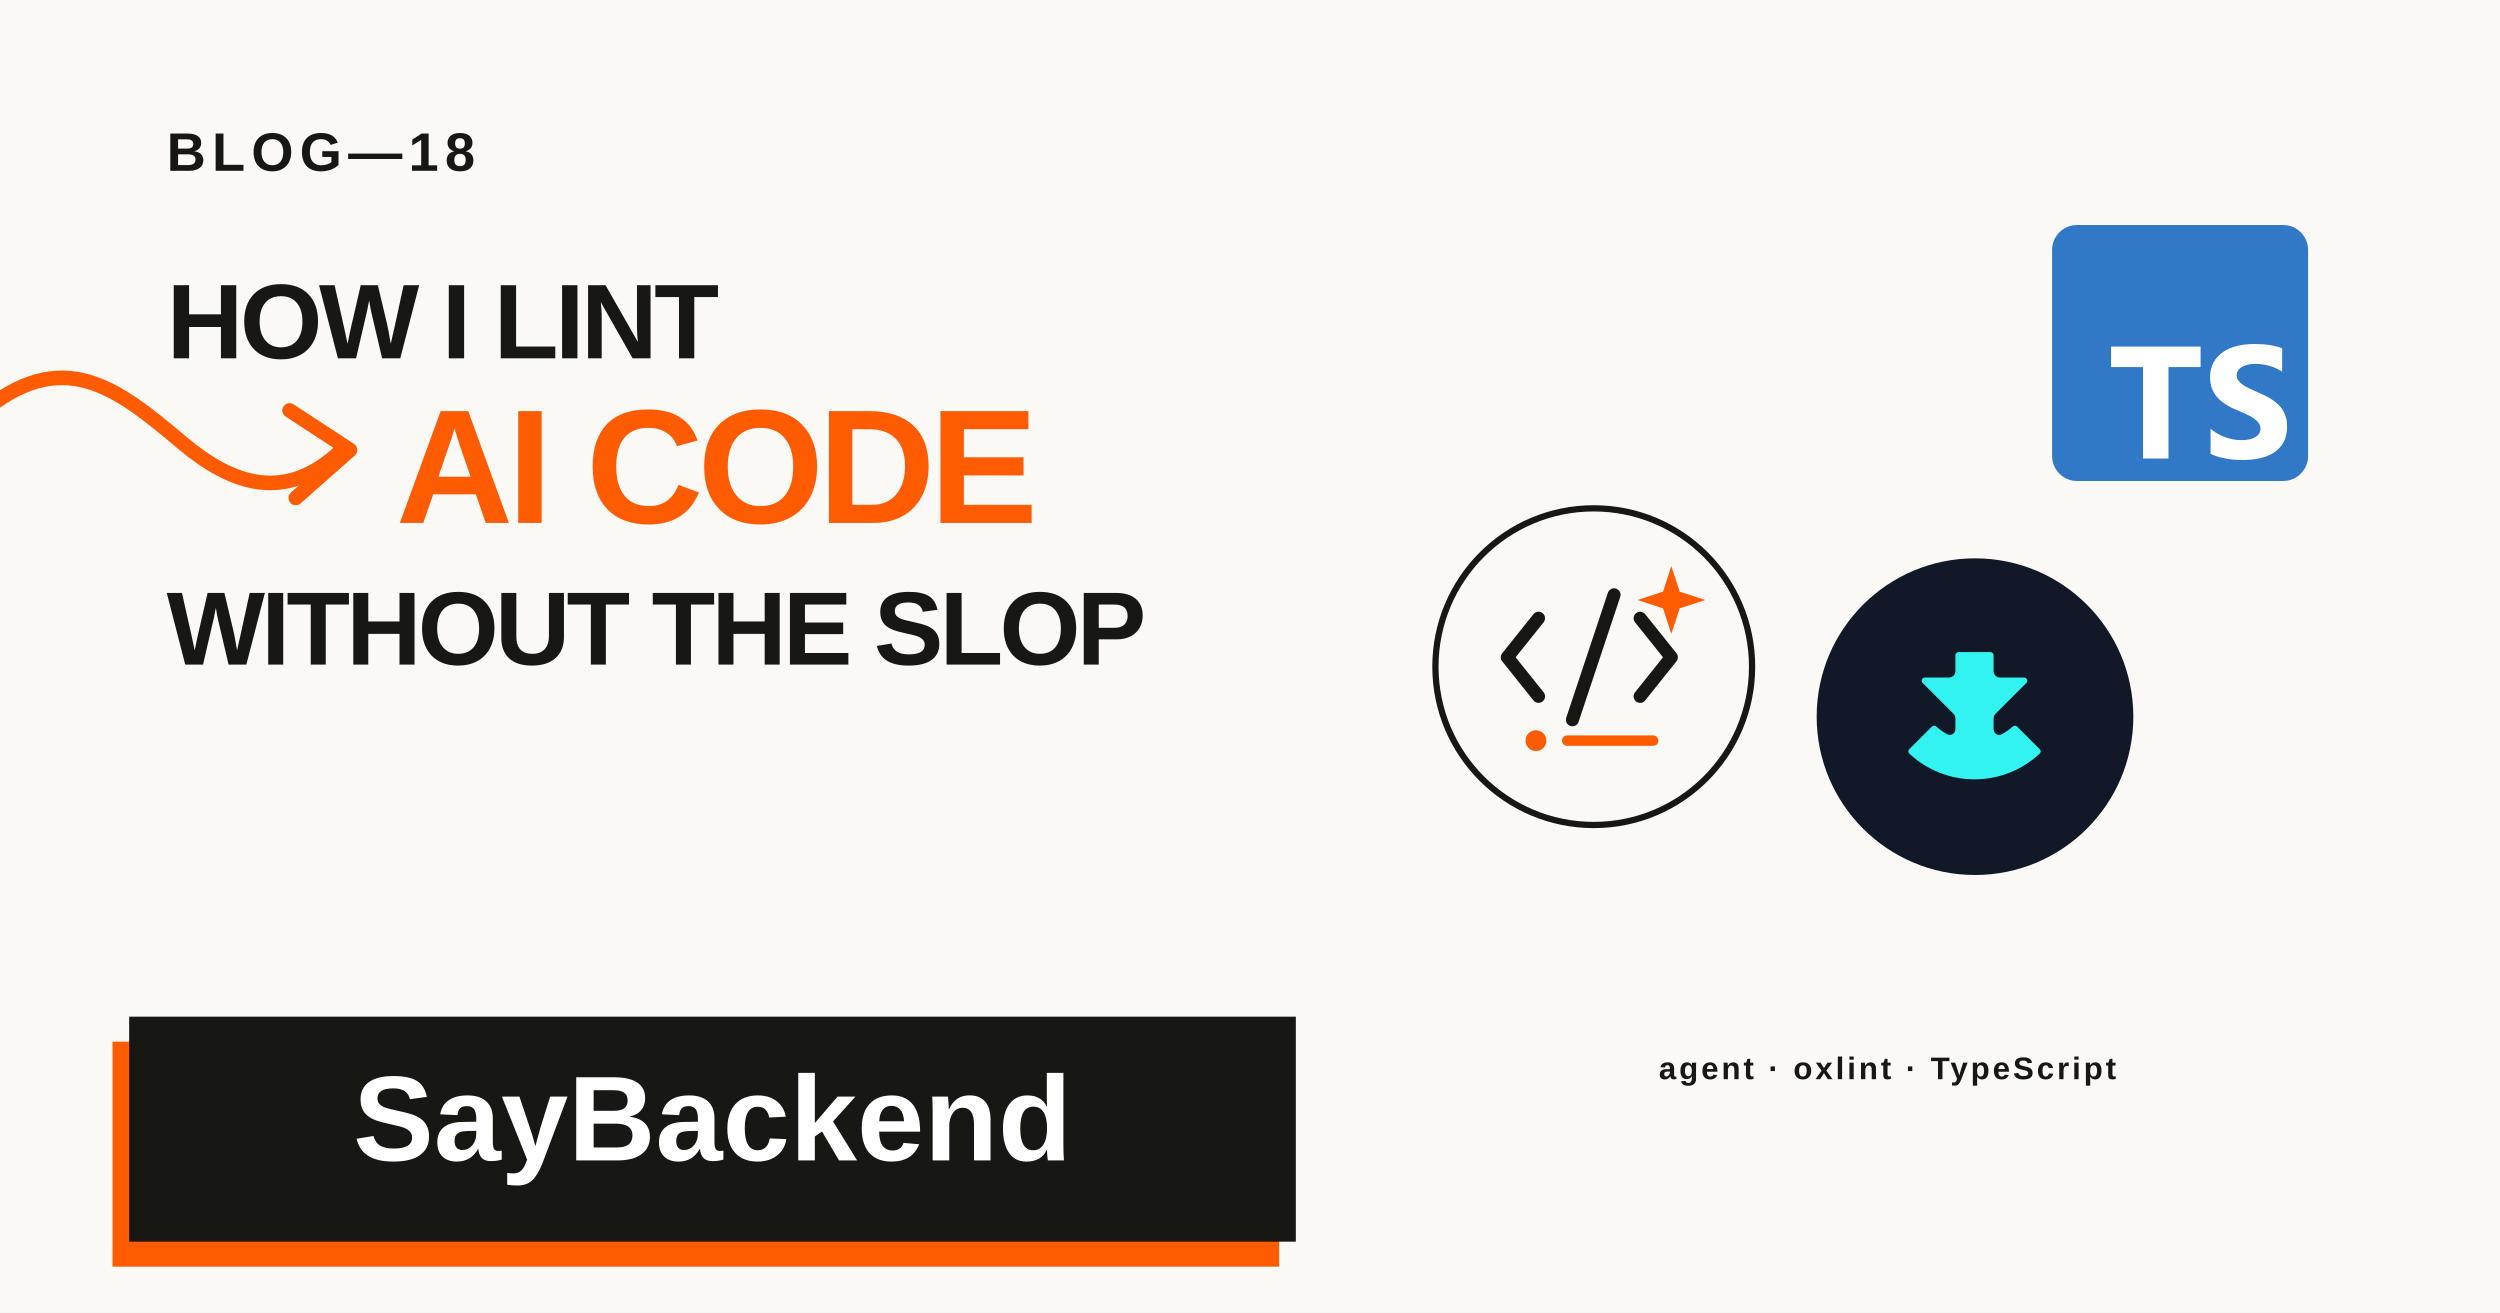
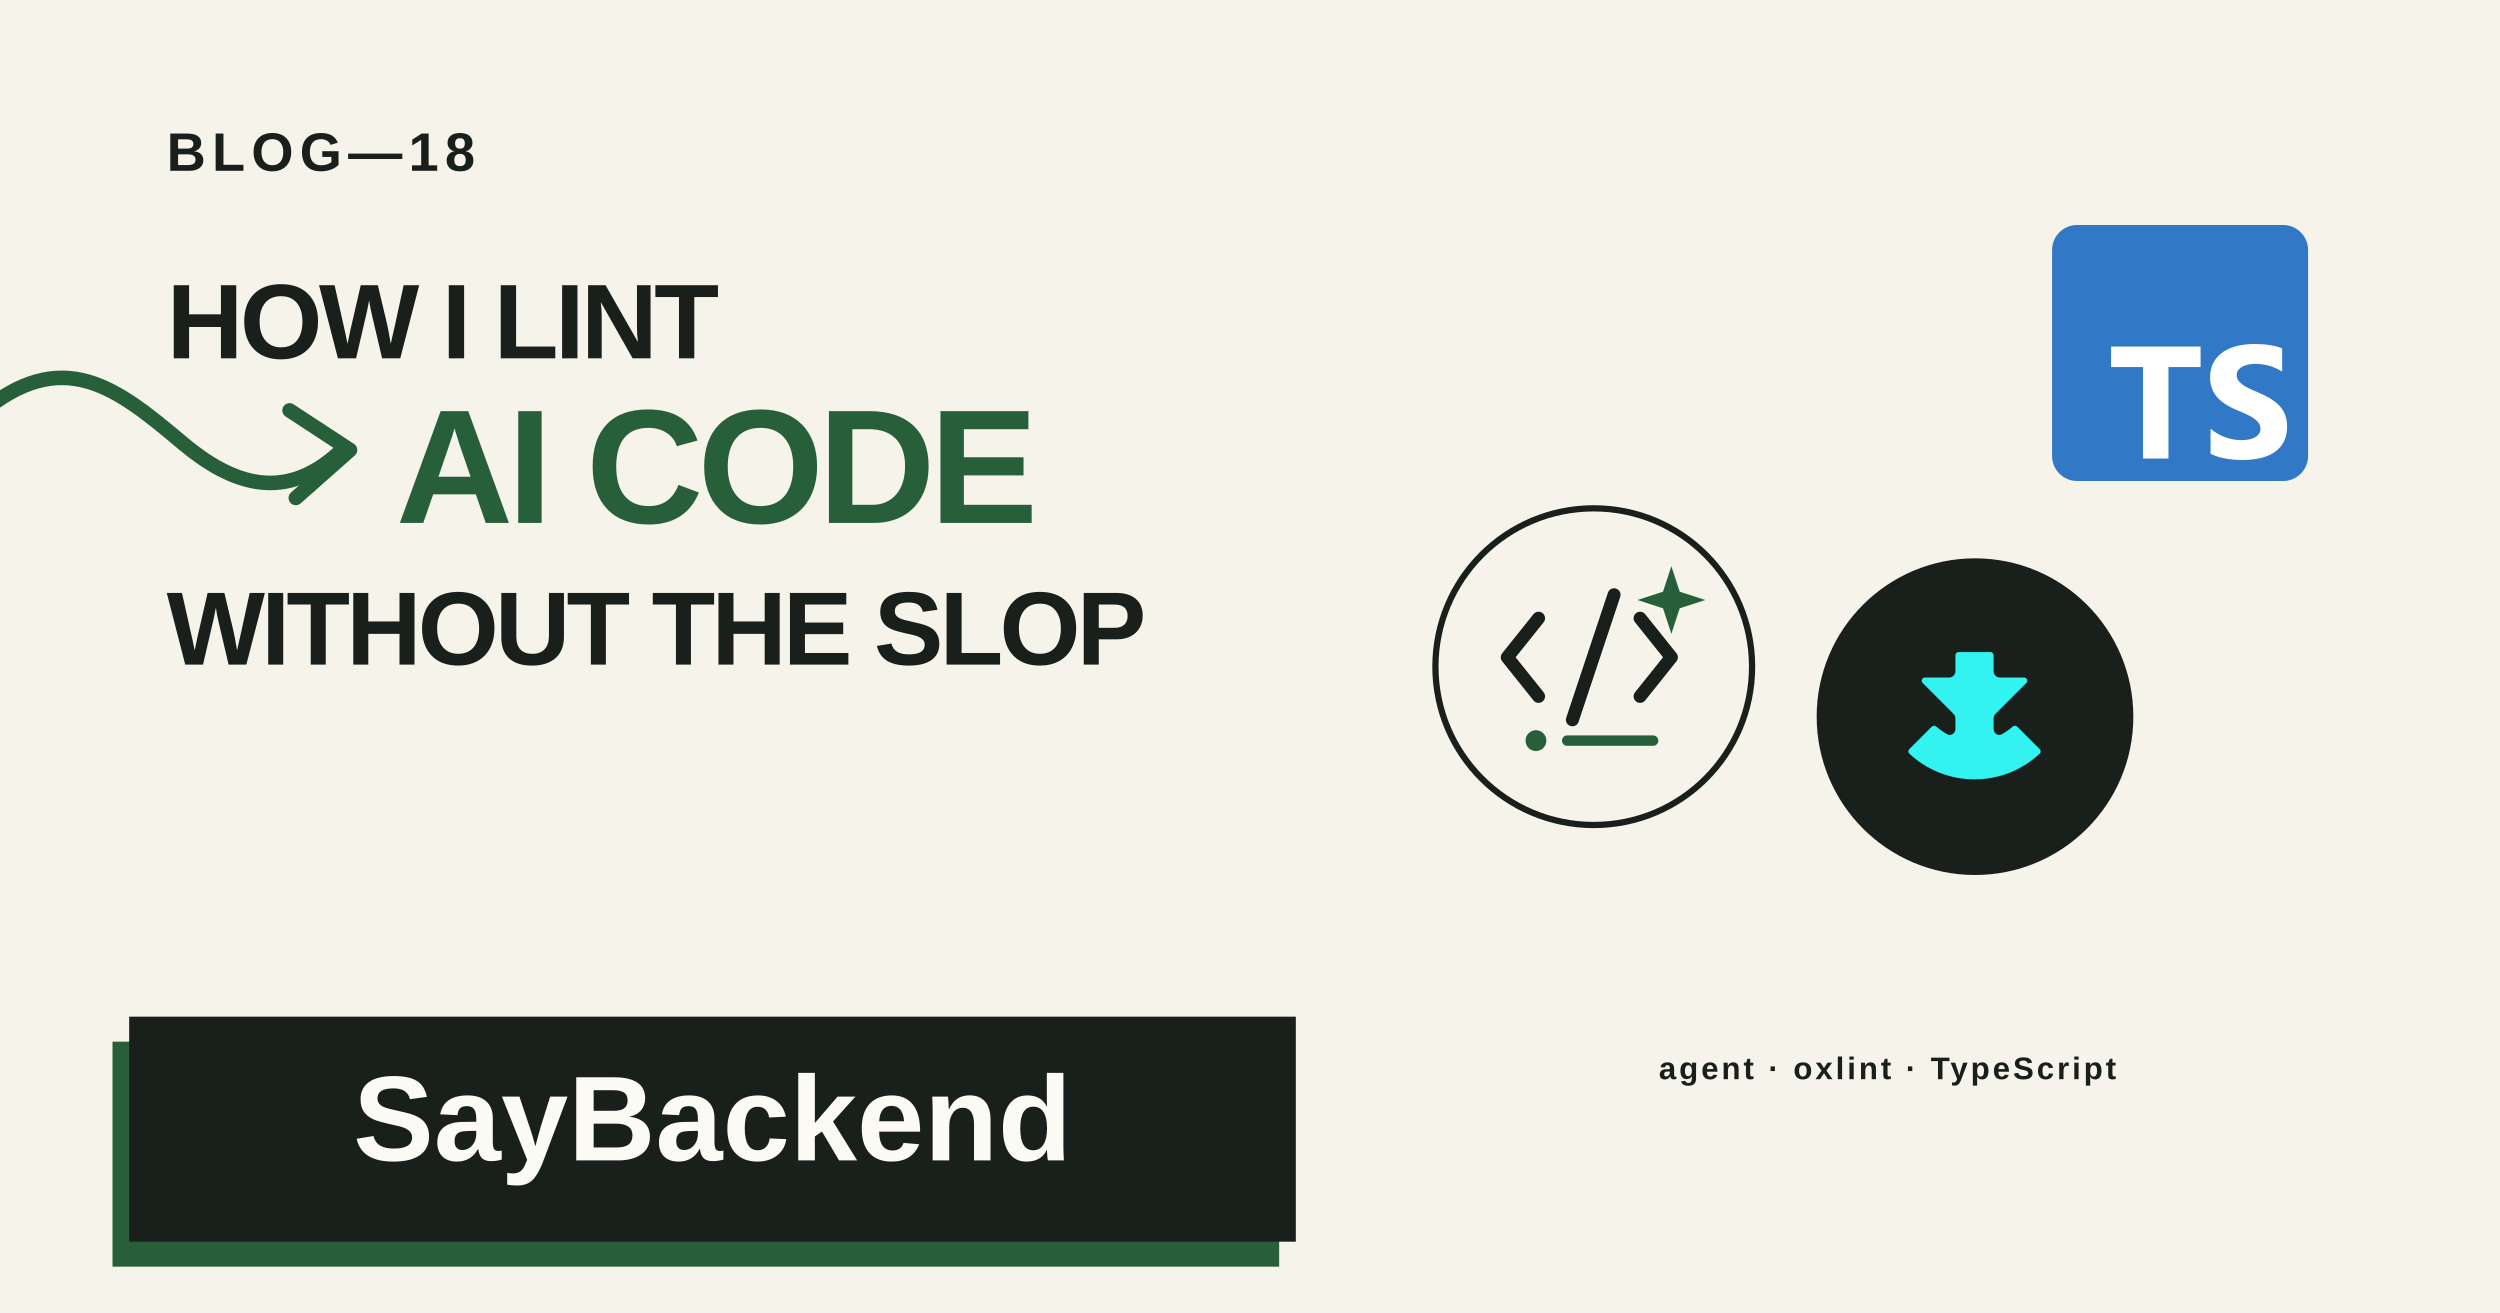
<svg xmlns="http://www.w3.org/2000/svg" width="1200" height="630" fill="none" role="img" aria-labelledby="title desc" viewBox="0 0 1200 630">
-   <rect width="1200" height="630" fill="#FAF9F6" />
+   <rect width="1200" height="630" fill="#F6F3EA" />
  <g font-family="Arial, Helvetica, sans-serif">
-     <text x="80" y="82" fill="#171714" font-size="26" font-weight="800" letter-spacing="3">BLOG—18</text>
-     <text x="80" y="172" fill="#171714" font-size="51" font-weight="900" letter-spacing="-1.7">HOW I LINT</text>
-     <text x="190" y="251" fill="#FF5B00" font-size="78" font-weight="900" letter-spacing="-2.8">AI CODE</text>
-     <text x="80" y="319" fill="#171714" font-size="50" font-weight="900" letter-spacing="-1.8">WITHOUT THE SLOP</text>
-     <path stroke="#FF5B00" stroke-linecap="round" stroke-linejoin="round" stroke-width="7" d="M-10 199c40-34 66-13 98 14 24 20 49 28 75 4" />
-     <path stroke="#FF5B00" stroke-linecap="round" stroke-linejoin="round" stroke-width="7" d="m139 197 29 19-26 23" />
+     <text x="80" y="82" fill="#19201B" font-size="26" font-weight="800" letter-spacing="3">BLOG—18</text>
+     <text x="80" y="172" fill="#19201B" font-size="51" font-weight="900" letter-spacing="-1.7">HOW I LINT</text>
+     <text x="190" y="251" fill="#285F3B" font-size="78" font-weight="900" letter-spacing="-2.8">AI CODE</text>
+     <text x="80" y="319" fill="#19201B" font-size="50" font-weight="900" letter-spacing="-1.8">WITHOUT THE SLOP</text>
+     <path stroke="#285F3B" stroke-linecap="round" stroke-linejoin="round" stroke-width="7" d="M-10 199c40-34 66-13 98 14 24 20 49 28 75 4" />
+     <path stroke="#285F3B" stroke-linecap="round" stroke-linejoin="round" stroke-width="7" d="m139 197 29 19-26 23" />
    <g transform="translate(716 268) scale(1.25)">
-       <path stroke="#171714" stroke-linecap="round" stroke-linejoin="round" stroke-width="5" d="m18 23-12 15 12 15M57 23l12 15-12 15M47 14 31 62" />
-       <path fill="#FF5B00" d="m69 3 3.2 9.8L82 16l-9.8 3.2L69 29l-3.2-9.8L56 16l9.8-3.2L69 3Z" />
-       <circle cx="17" cy="70" r="4" fill="#FF5B00" />
-       <path stroke="#FF5B00" stroke-linecap="round" stroke-width="4" d="M29 70h33" />
+       <path stroke="#19201B" stroke-linecap="round" stroke-linejoin="round" stroke-width="5" d="m18 23-12 15 12 15M57 23l12 15-12 15M47 14 31 62" />
+       <path fill="#285F3B" d="m69 3 3.2 9.8L82 16l-9.8 3.2L69 29l-3.2-9.8L56 16l9.8-3.2L69 3Z" />
+       <circle cx="17" cy="70" r="4" fill="#285F3B" />
+       <path stroke="#285F3B" stroke-linecap="round" stroke-width="4" d="M29 70h33" />
    </g>
-     <circle cx="765" cy="320" r="76" stroke="#171714" stroke-width="3" />
-     <circle cx="948" cy="344" r="76" fill="#111827" />
+     <circle cx="765" cy="320" r="76" stroke="#19201B" stroke-width="3" />
+     <circle cx="948" cy="344" r="76" fill="#19201B" />
    <g transform="translate(916 313) scale(1.35)">
      <path fill="#32F3EF" d="M30.316 6.789c0 1.249 1.013 2.262 2.262 2.262h8.583c1.008 0 1.512 1.219.799 1.93L30.978 21.963a2.262 2.262 0 0 0-.664 1.6v3.755c0 1.562 1.549 2.645 2.919 1.9a22.7 22.7 0 0 0 3.869-2.727c.465-.416 1.18-.42 1.622.024l7.999 7.998c.441.442.443 1.159-.013 1.585a33.88 33.88 0 0 1-23.184 9.153A33.88 33.88 0 0 1 .343 36.098c-.456-.426-.454-1.143-.013-1.585l7.999-7.998c.441-.442 1.157-.44 1.622-.024a22.7 22.7 0 0 0 3.869 2.727c1.372.745 2.919-.338 2.919-1.9v-3.755c0-.601-.239-1.176-.664-1.6L5.093 10.981c-.713-.713-.209-1.93.8-1.93h8.582a2.262 2.262 0 0 0 2.262-2.262V1.132C16.737.507 17.243 0 17.868 0h11.311c.625 0 1.131.507 1.131 1.132v5.657h.006Z" />
    </g>
    <g transform="translate(985 108) scale(.24)">
      <rect width="512" height="512" fill="#3178C6" rx="50" />
      <path fill="#FFF" fill-rule="evenodd" d="M316.939 407.424v50.061c8.138 4.172 17.763 7.3 28.875 9.386S368.637 470 380.949 470c11.999 0 23.397-1.147 34.196-3.442 10.799-2.294 20.268-6.075 28.406-11.342 8.138-5.266 14.581-12.15 19.328-20.65S470 415.559 470 403.044c0-9.074-1.356-17.026-4.069-23.857s-6.625-12.906-11.738-18.225c-5.112-5.319-11.242-10.091-18.389-14.315s-15.207-8.213-24.18-11.967c-6.573-2.712-12.468-5.345-17.685-7.9-5.217-2.556-9.651-5.163-13.303-7.822-3.652-2.66-6.469-5.476-8.451-8.448-1.982-2.973-2.974-6.336-2.974-10.091 0-3.441.887-6.544 2.661-9.308s4.278-5.136 7.512-7.118c3.235-1.981 7.199-3.52 11.894-4.615 4.696-1.095 9.912-1.642 15.651-1.642 4.173 0 8.581.313 13.224.938 4.643.626 9.312 1.591 14.008 2.894 4.695 1.304 9.259 2.947 13.694 4.928 4.434 1.982 8.529 4.276 12.285 6.884v-46.776c-7.616-2.92-15.937-5.084-24.962-6.492S415.797 238 404.112 238c-11.895 0-23.163 1.278-33.805 3.833s-20.006 6.544-28.093 11.967c-8.086 5.424-14.476 12.333-19.171 20.729-4.695 8.395-7.043 18.433-7.043 30.114 0 14.914 4.304 27.638 12.912 38.172 8.607 10.533 21.675 19.45 39.204 26.751 6.886 2.816 13.303 5.579 19.25 8.291s11.086 5.528 15.415 8.448c4.33 2.92 7.747 6.101 10.252 9.543 2.504 3.441 3.756 7.352 3.756 11.733 0 3.233-.783 6.231-2.348 8.995s-3.939 5.162-7.121 7.196-7.147 3.624-11.894 4.771c-4.748 1.148-10.303 1.721-16.668 1.721-10.851 0-21.597-1.903-32.24-5.71-10.642-3.806-20.502-9.516-29.579-17.13ZM232.78 284.082H297V243H118v41.082h63.906V467h50.874V284.082Z" clip-rule="evenodd" />
    </g>
-     <rect width="560" height="108" x="54" y="500" fill="#FF5B00" />
-     <rect width="560" height="108" x="62" y="488" fill="#171714" />
-     <text x="342" y="557" fill="#FFF" font-size="58" font-weight="900" text-anchor="middle">SayBackend</text>
-     <text x="906" y="518" fill="#171714" font-size="15" font-weight="800" letter-spacing="1.4" text-anchor="middle">agent · oxlint · TypeScript</text>
+     <rect width="560" height="108" x="54" y="500" fill="#285F3B" />
+     <rect width="560" height="108" x="62" y="488" fill="#19201B" />
+     <text x="342" y="557" fill="#FBFAF5" font-size="58" font-weight="900" text-anchor="middle">SayBackend</text>
+     <text x="906" y="518" fill="#19201B" font-size="15" font-weight="800" letter-spacing="1.4" text-anchor="middle">agent · oxlint · TypeScript</text>
  </g>
</svg>
